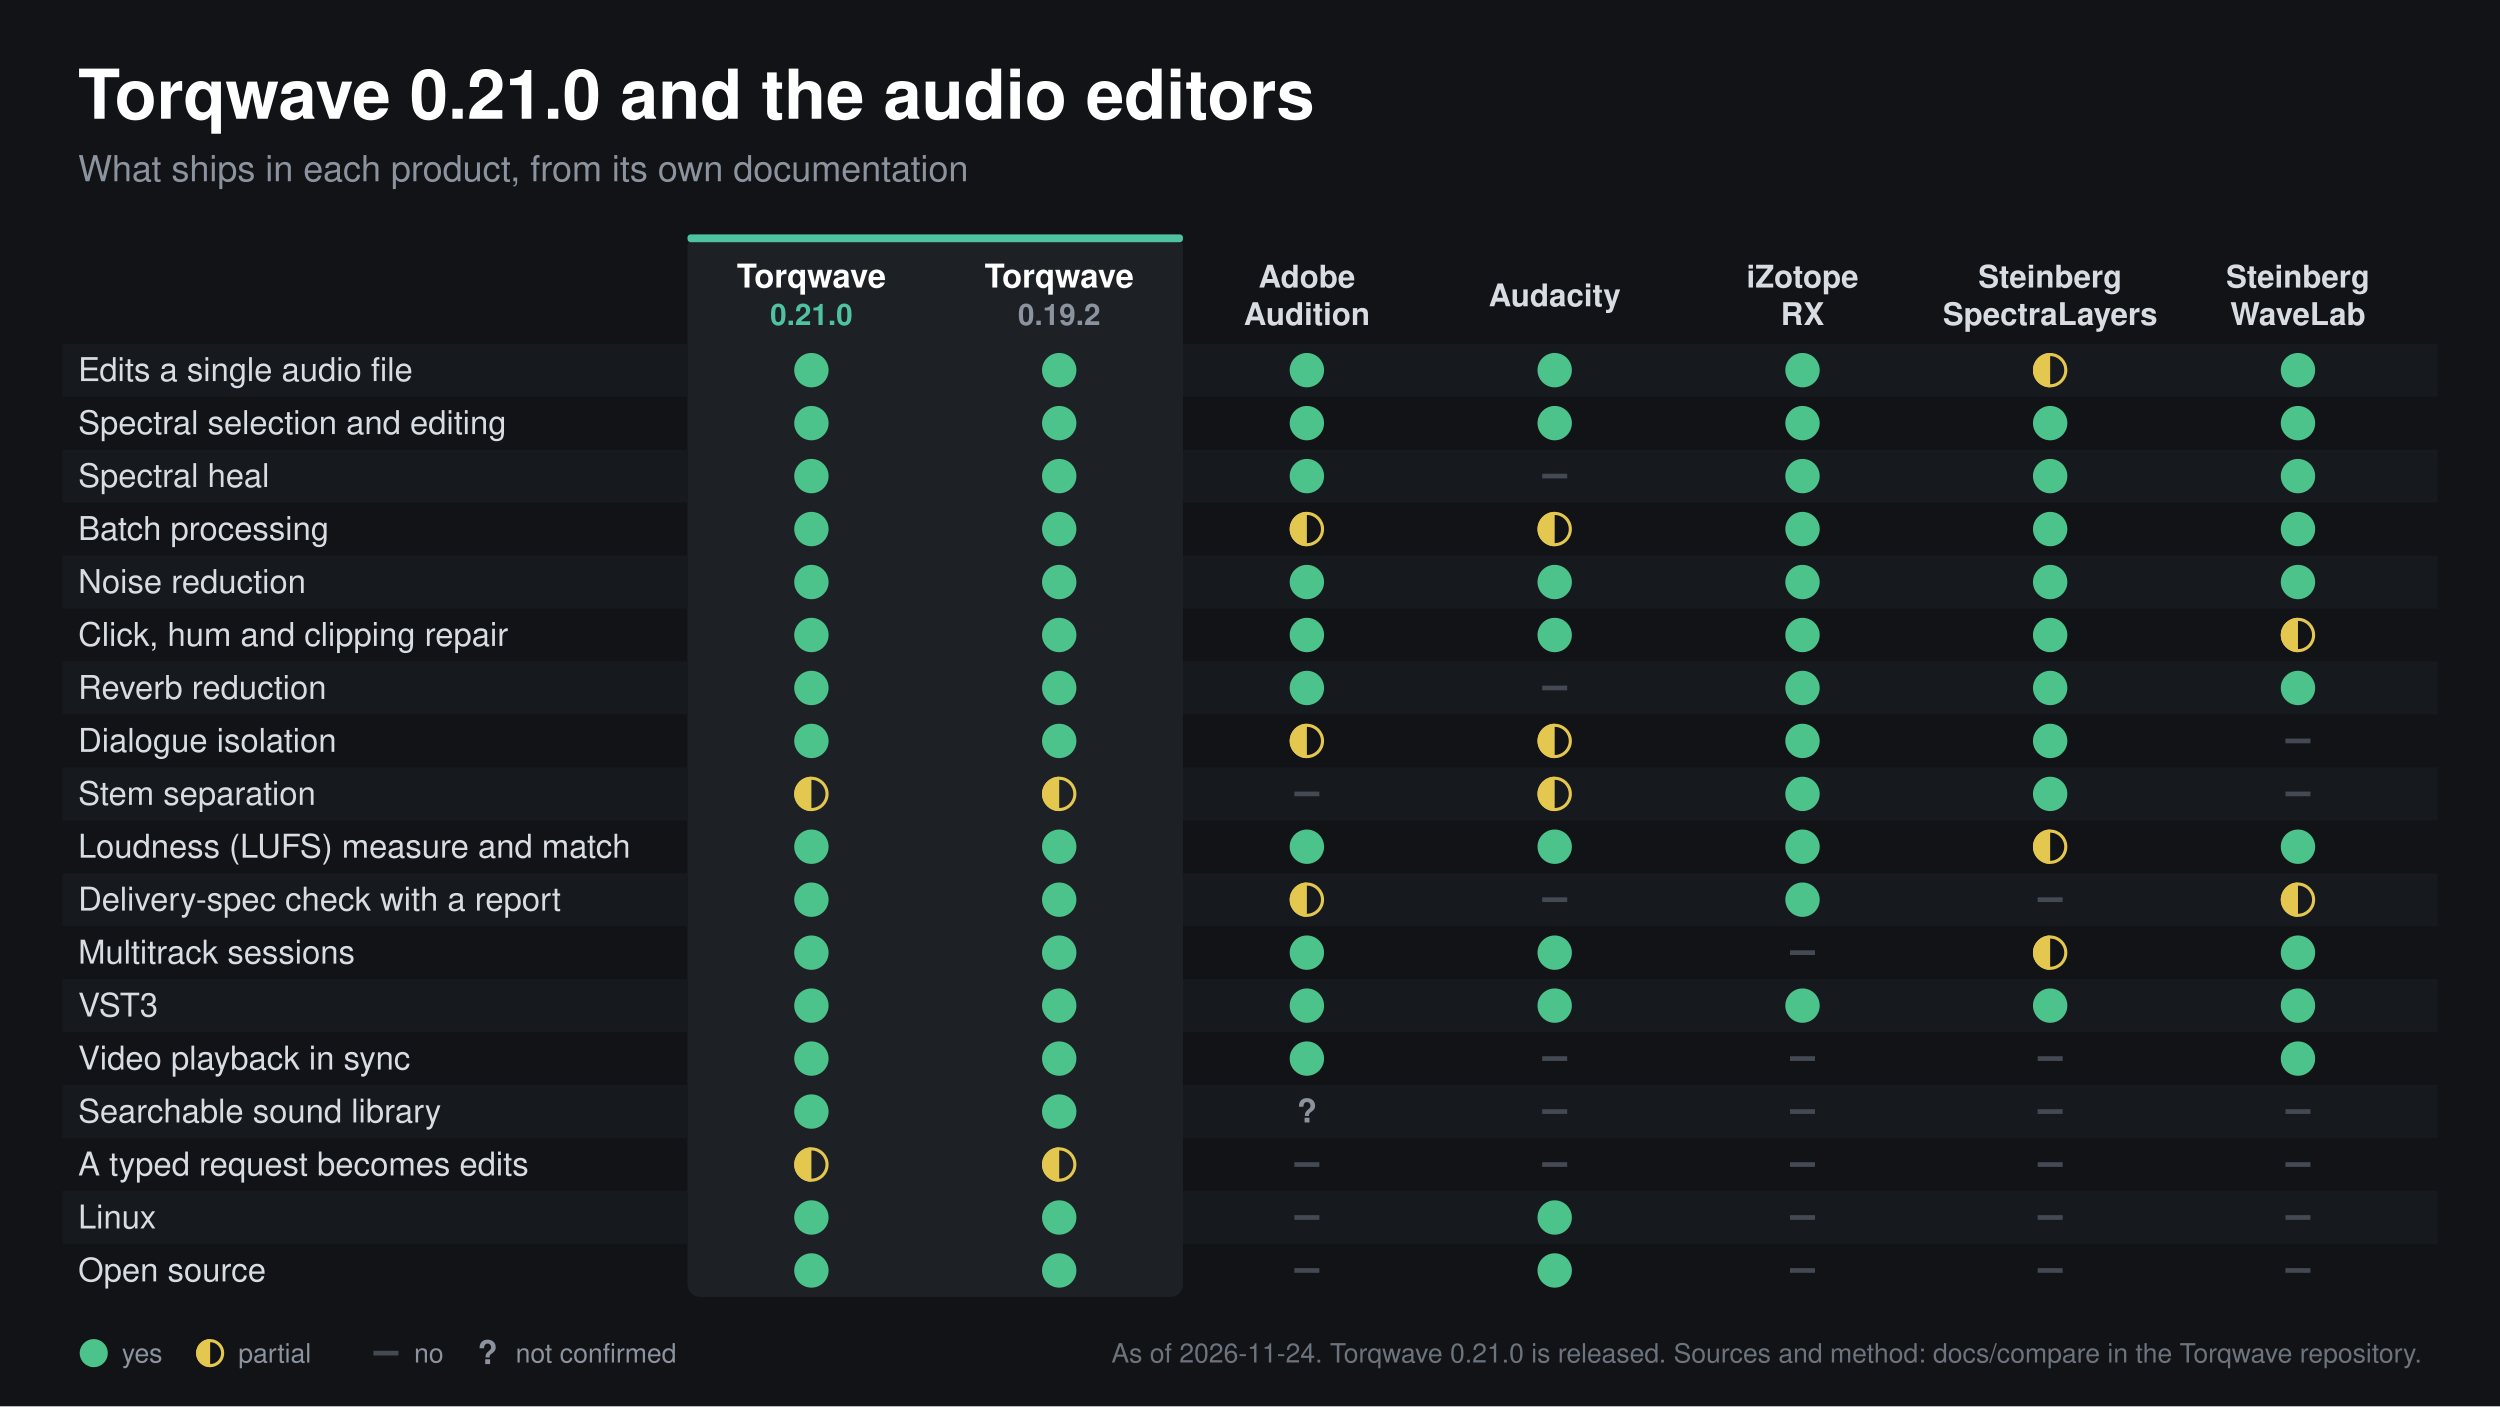
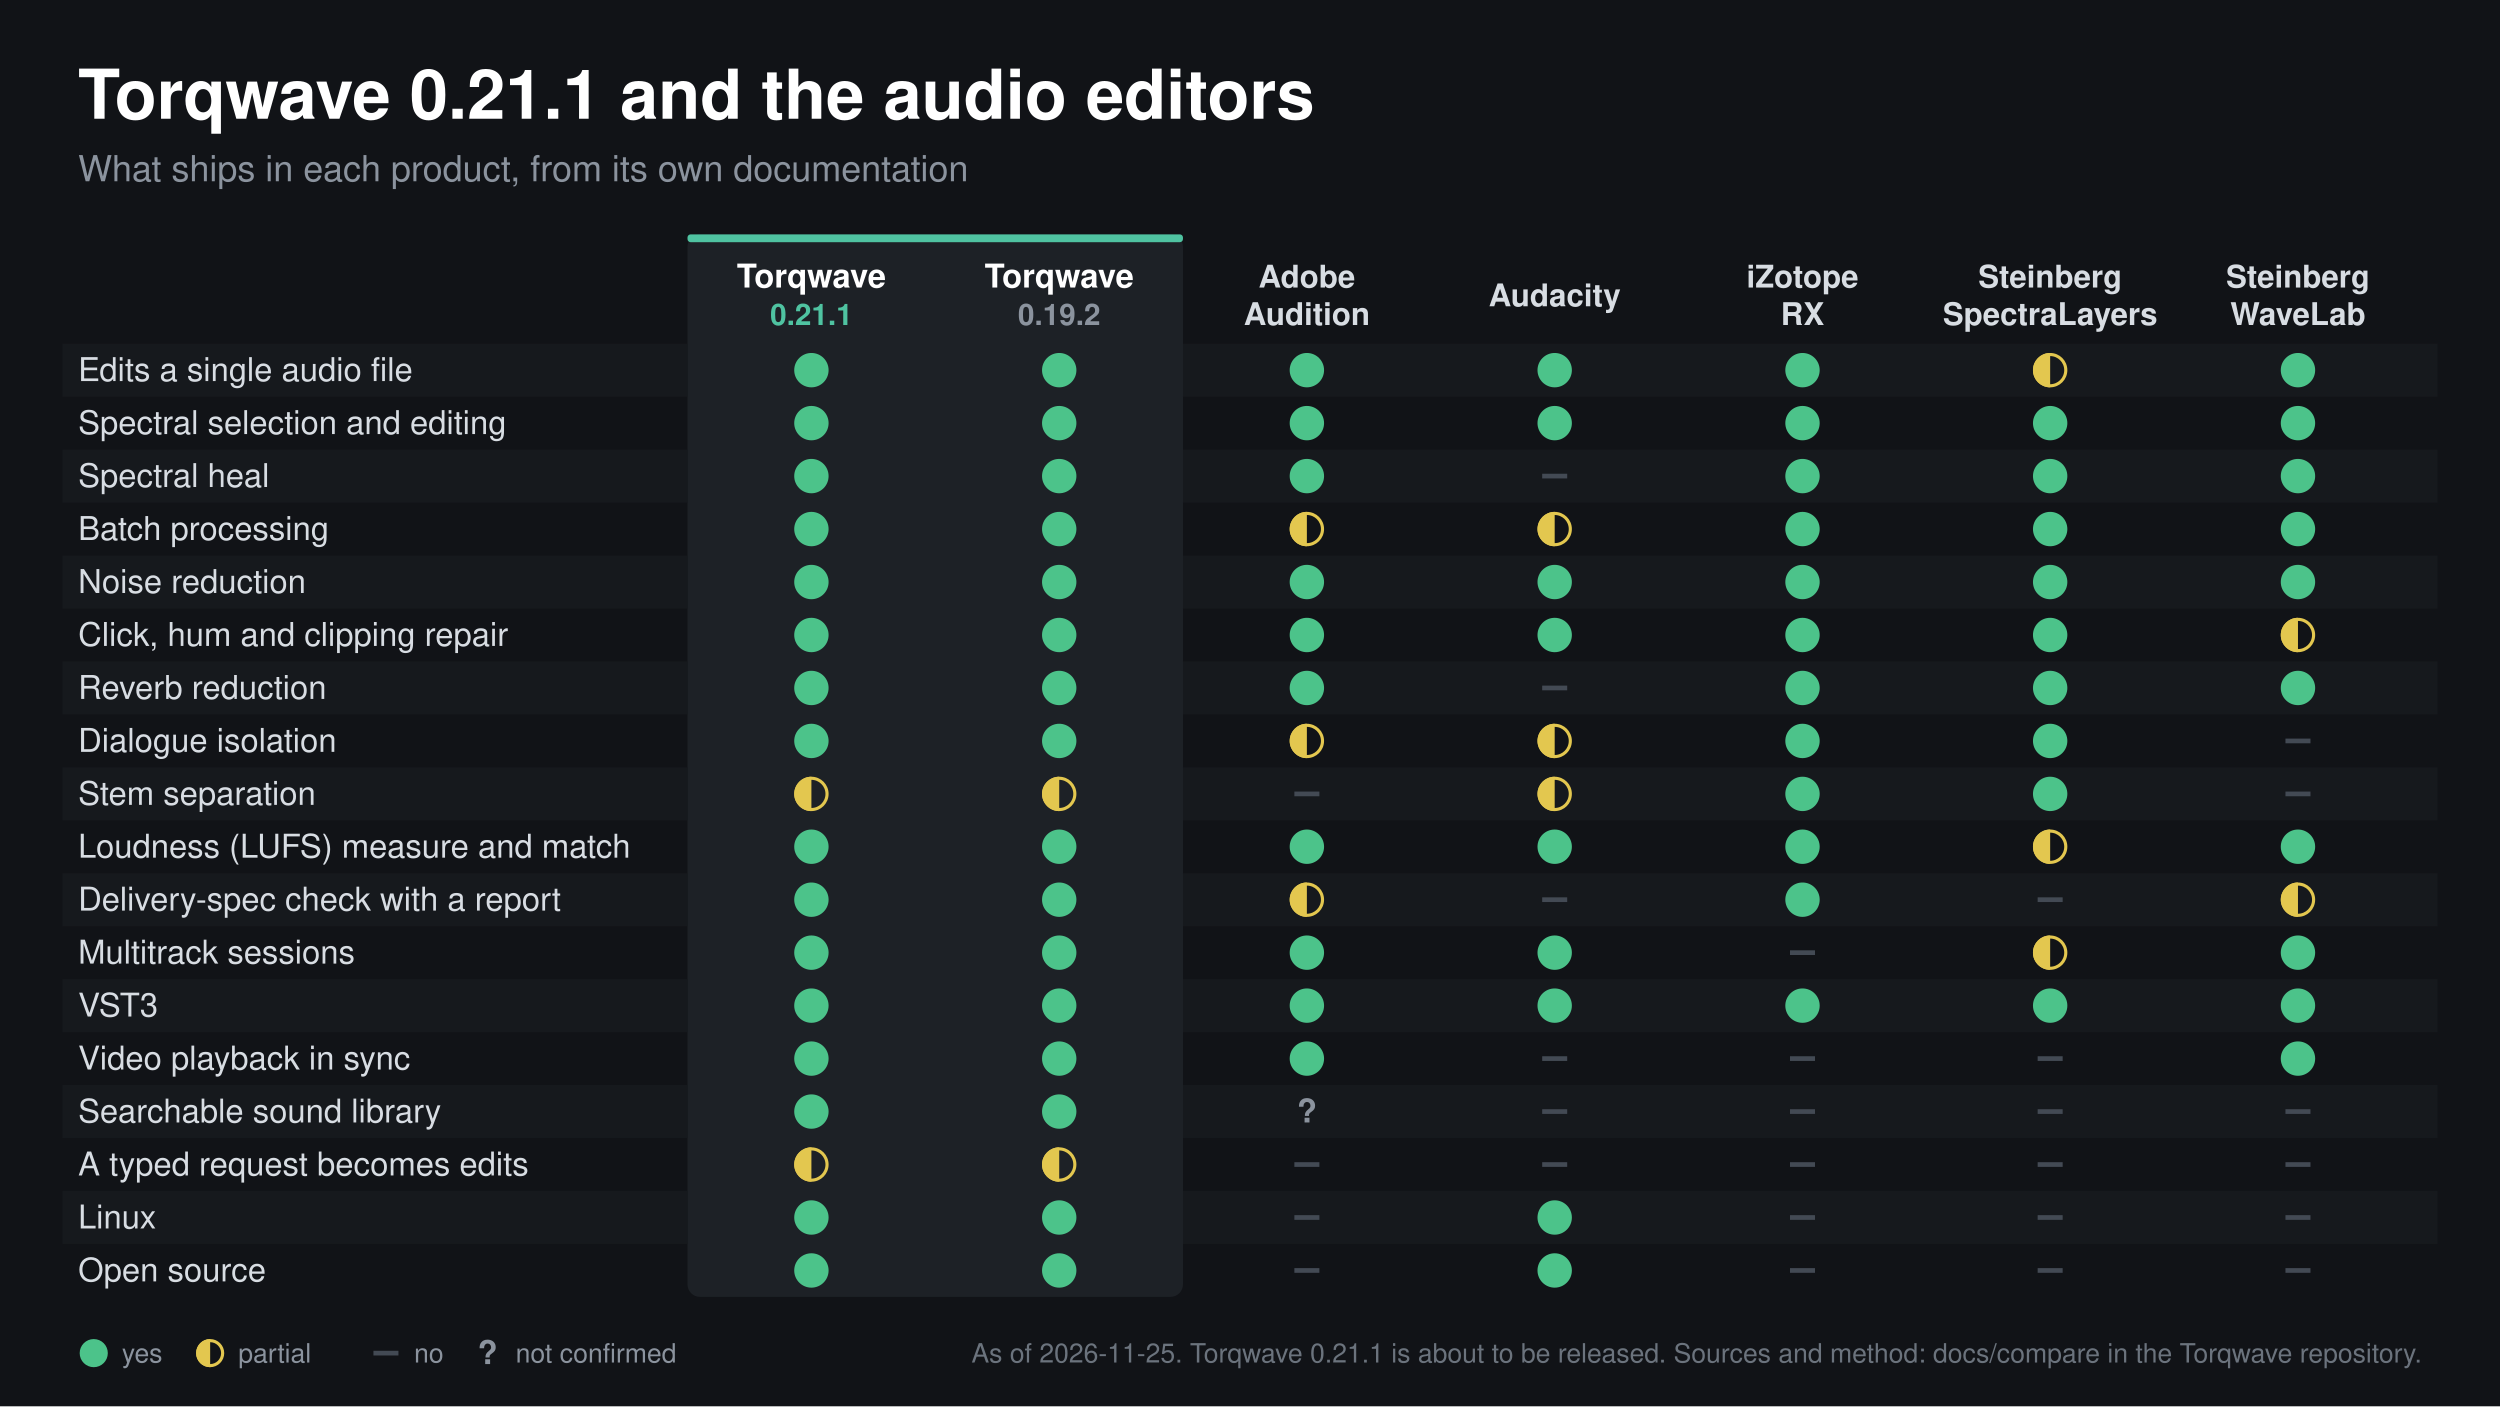
<svg xmlns="http://www.w3.org/2000/svg" width="1600" height="900" viewBox="0 0 1600 900" font-family="Helvetica Neue, Helvetica, Arial, sans-serif">
  <rect width="1600" height="900" fill="#111317" />
-   <text x="50.0" y="76.0" font-size="44" fill="#ffffff" text-anchor="start" font-weight="bold">Torqwave 0.21.0 and the audio editors</text>
+   <text x="50.0" y="76.0" font-size="44" fill="#ffffff" text-anchor="start" font-weight="bold">Torqwave 0.21.1 and the audio editors</text>
  <text x="50.0" y="116.0" font-size="23" fill="#8b939e" text-anchor="start" font-weight="normal">What ships in each product, from its own documentation</text>
-   <text x="1550.0" y="872.0" font-size="17" fill="#6b737d" text-anchor="end" font-weight="normal">As of 2026-11-24. Torqwave 0.21.0 is released. Sources and method: docs/compare in the Torqwave repository.</text>
+   <text x="1550.0" y="872.0" font-size="17" fill="#6b737d" text-anchor="end" font-weight="normal">As of 2026-11-25. Torqwave 0.21.1 is about to be released. Sources and method: docs/compare in the Torqwave repository.</text>
  <rect x="440.0" y="150.0" width="317.1" height="680.0" rx="8" fill="#1d2126" />
  <rect x="440.0" y="150.0" width="317.1" height="5.0" rx="2" fill="#4fc3a1" />
  <text x="519.3" y="184.0" font-size="21" fill="#ffffff" text-anchor="middle" font-weight="bold">Torqwave</text>
-   <text x="519.3" y="208.0" font-size="19" fill="#4fc3a1" text-anchor="middle" font-weight="bold">0.21.0</text>
+   <text x="519.3" y="208.0" font-size="19" fill="#4fc3a1" text-anchor="middle" font-weight="bold">0.21.1</text>
  <text x="677.9" y="184.0" font-size="21" fill="#ffffff" text-anchor="middle" font-weight="bold">Torqwave</text>
  <text x="677.9" y="208.0" font-size="19" fill="#8b939e" text-anchor="middle" font-weight="bold">0.19.2</text>
  <text x="836.4" y="184.0" font-size="20" fill="#d8dde3" text-anchor="middle" font-weight="bold">Adobe</text>
  <text x="836.4" y="208.0" font-size="20" fill="#d8dde3" text-anchor="middle" font-weight="bold">Audition</text>
  <text x="995.0" y="196.0" font-size="20" fill="#d8dde3" text-anchor="middle" font-weight="bold">Audacity</text>
  <text x="1153.6" y="184.0" font-size="20" fill="#d8dde3" text-anchor="middle" font-weight="bold">iZotope</text>
  <text x="1153.6" y="208.0" font-size="20" fill="#d8dde3" text-anchor="middle" font-weight="bold">RX</text>
  <text x="1312.1" y="184.0" font-size="20" fill="#d8dde3" text-anchor="middle" font-weight="bold">Steinberg</text>
  <text x="1312.1" y="208.0" font-size="20" fill="#d8dde3" text-anchor="middle" font-weight="bold">SpectraLayers</text>
  <text x="1470.7" y="184.0" font-size="20" fill="#d8dde3" text-anchor="middle" font-weight="bold">Steinberg</text>
  <text x="1470.7" y="208.0" font-size="20" fill="#d8dde3" text-anchor="middle" font-weight="bold">WaveLab</text>
  <rect x="40.0" y="220.0" width="400.0" height="33.9" rx="0" fill="#16191d" />
  <rect x="757.1" y="220.0" width="802.9" height="33.9" rx="0" fill="#16191d" />
  <text x="50.0" y="243.9" font-size="21" fill="#d8dde3" text-anchor="start" font-weight="normal">Edits a single audio file</text>
  <circle cx="519.3" cy="236.9" r="11" fill="#4cc38a" />
  <circle cx="677.9" cy="236.9" r="11" fill="#4cc38a" />
  <circle cx="836.4" cy="236.9" r="11" fill="#4cc38a" />
  <circle cx="995.0" cy="236.9" r="11" fill="#4cc38a" />
  <circle cx="1153.6" cy="236.9" r="11" fill="#4cc38a" />
  <circle cx="1312.1" cy="236.9" r="10" fill="none" stroke="#e3c74f" stroke-width="2" />
  <path d="M 1312.1 225.9 A 11 11 0 0 0 1312.1 247.9 Z" fill="#e3c74f" />
  <circle cx="1470.7" cy="236.9" r="11" fill="#4cc38a" />
  <text x="50.0" y="277.8" font-size="21" fill="#d8dde3" text-anchor="start" font-weight="normal">Spectral selection and editing</text>
  <circle cx="519.3" cy="270.8" r="11" fill="#4cc38a" />
  <circle cx="677.9" cy="270.8" r="11" fill="#4cc38a" />
  <circle cx="836.4" cy="270.8" r="11" fill="#4cc38a" />
  <circle cx="995.0" cy="270.8" r="11" fill="#4cc38a" />
  <circle cx="1153.6" cy="270.8" r="11" fill="#4cc38a" />
  <circle cx="1312.1" cy="270.8" r="11" fill="#4cc38a" />
  <circle cx="1470.7" cy="270.8" r="11" fill="#4cc38a" />
  <rect x="40.0" y="287.8" width="400.0" height="33.9" rx="0" fill="#16191d" />
  <rect x="757.1" y="287.8" width="802.9" height="33.9" rx="0" fill="#16191d" />
  <text x="50.0" y="311.7" font-size="21" fill="#d8dde3" text-anchor="start" font-weight="normal">Spectral heal</text>
  <circle cx="519.3" cy="304.7" r="11" fill="#4cc38a" />
  <circle cx="677.9" cy="304.7" r="11" fill="#4cc38a" />
  <circle cx="836.4" cy="304.7" r="11" fill="#4cc38a" />
  <line x1="987.0" y1="304.7" x2="1003.0" y2="304.7" stroke="#434a54" stroke-width="3" />
  <circle cx="1153.6" cy="304.7" r="11" fill="#4cc38a" />
  <circle cx="1312.1" cy="304.7" r="11" fill="#4cc38a" />
  <circle cx="1470.7" cy="304.7" r="11" fill="#4cc38a" />
  <text x="50.0" y="345.6" font-size="21" fill="#d8dde3" text-anchor="start" font-weight="normal">Batch processing</text>
  <circle cx="519.3" cy="338.6" r="11" fill="#4cc38a" />
  <circle cx="677.9" cy="338.6" r="11" fill="#4cc38a" />
  <circle cx="836.4" cy="338.6" r="10" fill="none" stroke="#e3c74f" stroke-width="2" />
  <path d="M 836.4 327.6 A 11 11 0 0 0 836.4 349.6 Z" fill="#e3c74f" />
  <circle cx="995.0" cy="338.6" r="10" fill="none" stroke="#e3c74f" stroke-width="2" />
  <path d="M 995.0 327.6 A 11 11 0 0 0 995.0 349.6 Z" fill="#e3c74f" />
  <circle cx="1153.6" cy="338.6" r="11" fill="#4cc38a" />
  <circle cx="1312.1" cy="338.6" r="11" fill="#4cc38a" />
  <circle cx="1470.7" cy="338.6" r="11" fill="#4cc38a" />
  <rect x="40.0" y="355.6" width="400.0" height="33.9" rx="0" fill="#16191d" />
  <rect x="757.1" y="355.6" width="802.9" height="33.9" rx="0" fill="#16191d" />
  <text x="50.0" y="379.5" font-size="21" fill="#d8dde3" text-anchor="start" font-weight="normal">Noise reduction</text>
  <circle cx="519.3" cy="372.5" r="11" fill="#4cc38a" />
  <circle cx="677.9" cy="372.5" r="11" fill="#4cc38a" />
  <circle cx="836.4" cy="372.5" r="11" fill="#4cc38a" />
  <circle cx="995.0" cy="372.5" r="11" fill="#4cc38a" />
  <circle cx="1153.6" cy="372.5" r="11" fill="#4cc38a" />
  <circle cx="1312.1" cy="372.5" r="11" fill="#4cc38a" />
  <circle cx="1470.7" cy="372.5" r="11" fill="#4cc38a" />
  <text x="50.0" y="413.4" font-size="21" fill="#d8dde3" text-anchor="start" font-weight="normal">Click, hum and clipping repair</text>
  <circle cx="519.3" cy="406.4" r="11" fill="#4cc38a" />
  <circle cx="677.9" cy="406.4" r="11" fill="#4cc38a" />
  <circle cx="836.4" cy="406.4" r="11" fill="#4cc38a" />
  <circle cx="995.0" cy="406.4" r="11" fill="#4cc38a" />
  <circle cx="1153.6" cy="406.4" r="11" fill="#4cc38a" />
  <circle cx="1312.1" cy="406.4" r="11" fill="#4cc38a" />
  <circle cx="1470.7" cy="406.4" r="10" fill="none" stroke="#e3c74f" stroke-width="2" />
  <path d="M 1470.7 395.4 A 11 11 0 0 0 1470.7 417.4 Z" fill="#e3c74f" />
  <rect x="40.0" y="423.3" width="400.0" height="33.9" rx="0" fill="#16191d" />
  <rect x="757.1" y="423.3" width="802.9" height="33.9" rx="0" fill="#16191d" />
  <text x="50.0" y="447.3" font-size="21" fill="#d8dde3" text-anchor="start" font-weight="normal">Reverb reduction</text>
  <circle cx="519.3" cy="440.3" r="11" fill="#4cc38a" />
  <circle cx="677.9" cy="440.3" r="11" fill="#4cc38a" />
  <circle cx="836.4" cy="440.3" r="11" fill="#4cc38a" />
  <line x1="987.0" y1="440.3" x2="1003.0" y2="440.3" stroke="#434a54" stroke-width="3" />
  <circle cx="1153.6" cy="440.3" r="11" fill="#4cc38a" />
  <circle cx="1312.1" cy="440.3" r="11" fill="#4cc38a" />
  <circle cx="1470.7" cy="440.3" r="11" fill="#4cc38a" />
  <text x="50.0" y="481.2" font-size="21" fill="#d8dde3" text-anchor="start" font-weight="normal">Dialogue isolation</text>
  <circle cx="519.3" cy="474.2" r="11" fill="#4cc38a" />
  <circle cx="677.9" cy="474.2" r="11" fill="#4cc38a" />
  <circle cx="836.4" cy="474.2" r="10" fill="none" stroke="#e3c74f" stroke-width="2" />
  <path d="M 836.4 463.2 A 11 11 0 0 0 836.4 485.2 Z" fill="#e3c74f" />
  <circle cx="995.0" cy="474.2" r="10" fill="none" stroke="#e3c74f" stroke-width="2" />
  <path d="M 995.0 463.2 A 11 11 0 0 0 995.0 485.2 Z" fill="#e3c74f" />
  <circle cx="1153.6" cy="474.2" r="11" fill="#4cc38a" />
  <circle cx="1312.1" cy="474.2" r="11" fill="#4cc38a" />
  <line x1="1462.7" y1="474.2" x2="1478.7" y2="474.2" stroke="#434a54" stroke-width="3" />
  <rect x="40.0" y="491.1" width="400.0" height="33.9" rx="0" fill="#16191d" />
  <rect x="757.1" y="491.1" width="802.9" height="33.9" rx="0" fill="#16191d" />
  <text x="50.0" y="515.1" font-size="21" fill="#d8dde3" text-anchor="start" font-weight="normal">Stem separation</text>
  <circle cx="519.3" cy="508.1" r="10" fill="none" stroke="#e3c74f" stroke-width="2" />
  <path d="M 519.3 497.1 A 11 11 0 0 0 519.3 519.1 Z" fill="#e3c74f" />
  <circle cx="677.9" cy="508.1" r="10" fill="none" stroke="#e3c74f" stroke-width="2" />
  <path d="M 677.9 497.1 A 11 11 0 0 0 677.9 519.1 Z" fill="#e3c74f" />
  <line x1="828.4" y1="508.1" x2="844.4" y2="508.1" stroke="#434a54" stroke-width="3" />
  <circle cx="995.0" cy="508.1" r="10" fill="none" stroke="#e3c74f" stroke-width="2" />
  <path d="M 995.0 497.1 A 11 11 0 0 0 995.0 519.1 Z" fill="#e3c74f" />
  <circle cx="1153.6" cy="508.1" r="11" fill="#4cc38a" />
  <circle cx="1312.1" cy="508.1" r="11" fill="#4cc38a" />
  <line x1="1462.7" y1="508.1" x2="1478.7" y2="508.1" stroke="#434a54" stroke-width="3" />
  <text x="50.0" y="548.9" font-size="21" fill="#d8dde3" text-anchor="start" font-weight="normal">Loudness (LUFS) measure and match</text>
  <circle cx="519.3" cy="541.9" r="11" fill="#4cc38a" />
  <circle cx="677.9" cy="541.9" r="11" fill="#4cc38a" />
  <circle cx="836.4" cy="541.9" r="11" fill="#4cc38a" />
  <circle cx="995.0" cy="541.9" r="11" fill="#4cc38a" />
  <circle cx="1153.6" cy="541.9" r="11" fill="#4cc38a" />
  <circle cx="1312.1" cy="541.9" r="10" fill="none" stroke="#e3c74f" stroke-width="2" />
  <path d="M 1312.1 530.9 A 11 11 0 0 0 1312.1 552.9 Z" fill="#e3c74f" />
  <circle cx="1470.7" cy="541.9" r="11" fill="#4cc38a" />
  <rect x="40.0" y="558.9" width="400.0" height="33.9" rx="0" fill="#16191d" />
  <rect x="757.1" y="558.9" width="802.9" height="33.9" rx="0" fill="#16191d" />
  <text x="50.0" y="582.8" font-size="21" fill="#d8dde3" text-anchor="start" font-weight="normal">Delivery-spec check with a report</text>
  <circle cx="519.3" cy="575.8" r="11" fill="#4cc38a" />
  <circle cx="677.9" cy="575.8" r="11" fill="#4cc38a" />
  <circle cx="836.4" cy="575.8" r="10" fill="none" stroke="#e3c74f" stroke-width="2" />
  <path d="M 836.4 564.8 A 11 11 0 0 0 836.4 586.8 Z" fill="#e3c74f" />
  <line x1="987.0" y1="575.8" x2="1003.0" y2="575.8" stroke="#434a54" stroke-width="3" />
  <circle cx="1153.6" cy="575.8" r="11" fill="#4cc38a" />
  <line x1="1304.1" y1="575.8" x2="1320.1" y2="575.8" stroke="#434a54" stroke-width="3" />
  <circle cx="1470.7" cy="575.8" r="10" fill="none" stroke="#e3c74f" stroke-width="2" />
  <path d="M 1470.7 564.8 A 11 11 0 0 0 1470.7 586.8 Z" fill="#e3c74f" />
  <text x="50.0" y="616.7" font-size="21" fill="#d8dde3" text-anchor="start" font-weight="normal">Multitrack sessions</text>
  <circle cx="519.3" cy="609.7" r="11" fill="#4cc38a" />
  <circle cx="677.9" cy="609.7" r="11" fill="#4cc38a" />
  <circle cx="836.4" cy="609.7" r="11" fill="#4cc38a" />
  <circle cx="995.0" cy="609.7" r="11" fill="#4cc38a" />
  <line x1="1145.6" y1="609.7" x2="1161.6" y2="609.7" stroke="#434a54" stroke-width="3" />
  <circle cx="1312.1" cy="609.7" r="10" fill="none" stroke="#e3c74f" stroke-width="2" />
  <path d="M 1312.1 598.7 A 11 11 0 0 0 1312.1 620.7 Z" fill="#e3c74f" />
  <circle cx="1470.7" cy="609.7" r="11" fill="#4cc38a" />
  <rect x="40.0" y="626.7" width="400.0" height="33.9" rx="0" fill="#16191d" />
  <rect x="757.1" y="626.7" width="802.9" height="33.9" rx="0" fill="#16191d" />
  <text x="50.0" y="650.6" font-size="21" fill="#d8dde3" text-anchor="start" font-weight="normal">VST3</text>
  <circle cx="519.3" cy="643.6" r="11" fill="#4cc38a" />
  <circle cx="677.9" cy="643.6" r="11" fill="#4cc38a" />
  <circle cx="836.4" cy="643.6" r="11" fill="#4cc38a" />
  <circle cx="995.0" cy="643.6" r="11" fill="#4cc38a" />
  <circle cx="1153.6" cy="643.6" r="11" fill="#4cc38a" />
  <circle cx="1312.1" cy="643.6" r="11" fill="#4cc38a" />
  <circle cx="1470.7" cy="643.6" r="11" fill="#4cc38a" />
  <text x="50.0" y="684.5" font-size="21" fill="#d8dde3" text-anchor="start" font-weight="normal">Video playback in sync</text>
  <circle cx="519.3" cy="677.5" r="11" fill="#4cc38a" />
  <circle cx="677.9" cy="677.5" r="11" fill="#4cc38a" />
  <circle cx="836.4" cy="677.5" r="11" fill="#4cc38a" />
  <line x1="987.0" y1="677.5" x2="1003.0" y2="677.5" stroke="#434a54" stroke-width="3" />
  <line x1="1145.6" y1="677.5" x2="1161.6" y2="677.5" stroke="#434a54" stroke-width="3" />
  <line x1="1304.1" y1="677.5" x2="1320.1" y2="677.5" stroke="#434a54" stroke-width="3" />
  <circle cx="1470.7" cy="677.5" r="11" fill="#4cc38a" />
  <rect x="40.0" y="694.4" width="400.0" height="33.9" rx="0" fill="#16191d" />
  <rect x="757.1" y="694.4" width="802.9" height="33.9" rx="0" fill="#16191d" />
  <text x="50.0" y="718.4" font-size="21" fill="#d8dde3" text-anchor="start" font-weight="normal">Searchable sound library</text>
  <circle cx="519.3" cy="711.4" r="11" fill="#4cc38a" />
  <circle cx="677.9" cy="711.4" r="11" fill="#4cc38a" />
  <text x="836.4" y="718.4" font-size="21" fill="#8b939e" text-anchor="middle" font-weight="bold">?</text>
  <line x1="987.0" y1="711.4" x2="1003.0" y2="711.4" stroke="#434a54" stroke-width="3" />
  <line x1="1145.6" y1="711.4" x2="1161.6" y2="711.4" stroke="#434a54" stroke-width="3" />
  <line x1="1304.1" y1="711.4" x2="1320.1" y2="711.4" stroke="#434a54" stroke-width="3" />
  <line x1="1462.7" y1="711.4" x2="1478.7" y2="711.4" stroke="#434a54" stroke-width="3" />
  <text x="50.0" y="752.3" font-size="21" fill="#d8dde3" text-anchor="start" font-weight="normal">A typed request becomes edits</text>
  <circle cx="519.3" cy="745.3" r="10" fill="none" stroke="#e3c74f" stroke-width="2" />
  <path d="M 519.3 734.3 A 11 11 0 0 0 519.3 756.3 Z" fill="#e3c74f" />
  <circle cx="677.9" cy="745.3" r="10" fill="none" stroke="#e3c74f" stroke-width="2" />
  <path d="M 677.9 734.3 A 11 11 0 0 0 677.9 756.3 Z" fill="#e3c74f" />
  <line x1="828.4" y1="745.3" x2="844.4" y2="745.3" stroke="#434a54" stroke-width="3" />
  <line x1="987.0" y1="745.3" x2="1003.0" y2="745.3" stroke="#434a54" stroke-width="3" />
  <line x1="1145.6" y1="745.3" x2="1161.6" y2="745.3" stroke="#434a54" stroke-width="3" />
  <line x1="1304.1" y1="745.3" x2="1320.1" y2="745.3" stroke="#434a54" stroke-width="3" />
  <line x1="1462.7" y1="745.3" x2="1478.7" y2="745.3" stroke="#434a54" stroke-width="3" />
  <rect x="40.0" y="762.2" width="400.0" height="33.9" rx="0" fill="#16191d" />
  <rect x="757.1" y="762.2" width="802.9" height="33.9" rx="0" fill="#16191d" />
  <text x="50.0" y="786.2" font-size="21" fill="#d8dde3" text-anchor="start" font-weight="normal">Linux</text>
  <circle cx="519.3" cy="779.2" r="11" fill="#4cc38a" />
  <circle cx="677.9" cy="779.2" r="11" fill="#4cc38a" />
  <line x1="828.4" y1="779.2" x2="844.4" y2="779.2" stroke="#434a54" stroke-width="3" />
  <circle cx="995.0" cy="779.2" r="11" fill="#4cc38a" />
  <line x1="1145.6" y1="779.2" x2="1161.6" y2="779.2" stroke="#434a54" stroke-width="3" />
  <line x1="1304.1" y1="779.2" x2="1320.1" y2="779.2" stroke="#434a54" stroke-width="3" />
  <line x1="1462.7" y1="779.2" x2="1478.7" y2="779.2" stroke="#434a54" stroke-width="3" />
  <text x="50.0" y="820.1" font-size="21" fill="#d8dde3" text-anchor="start" font-weight="normal">Open source</text>
  <circle cx="519.3" cy="813.1" r="11" fill="#4cc38a" />
  <circle cx="677.9" cy="813.1" r="11" fill="#4cc38a" />
  <line x1="828.4" y1="813.1" x2="844.4" y2="813.1" stroke="#434a54" stroke-width="3" />
  <circle cx="995.0" cy="813.1" r="11" fill="#4cc38a" />
  <line x1="1145.6" y1="813.1" x2="1161.6" y2="813.1" stroke="#434a54" stroke-width="3" />
  <line x1="1304.1" y1="813.1" x2="1320.1" y2="813.1" stroke="#434a54" stroke-width="3" />
  <line x1="1462.7" y1="813.1" x2="1478.7" y2="813.1" stroke="#434a54" stroke-width="3" />
  <circle cx="60.0" cy="866.0" r="9" fill="#4cc38a" />
  <text x="78.0" y="872.0" font-size="17" fill="#8b939e" text-anchor="start" font-weight="normal">yes</text>
  <circle cx="134.5" cy="866.0" r="8" fill="none" stroke="#e3c74f" stroke-width="2" />
  <path d="M 134.5 857.0 A 9 9 0 0 0 134.5 875.0 Z" fill="#e3c74f" />
  <text x="152.5" y="872.0" font-size="17" fill="#8b939e" text-anchor="start" font-weight="normal">partial</text>
  <line x1="239.0" y1="866.0" x2="255.0" y2="866.0" stroke="#434a54" stroke-width="3" />
  <text x="265.0" y="872.0" font-size="17" fill="#8b939e" text-anchor="start" font-weight="normal">no</text>
  <text x="312.0" y="873.0" font-size="21" fill="#8b939e" text-anchor="middle" font-weight="bold">?</text>
  <text x="330.0" y="872.0" font-size="17" fill="#8b939e" text-anchor="start" font-weight="normal">not confirmed</text>
</svg>
